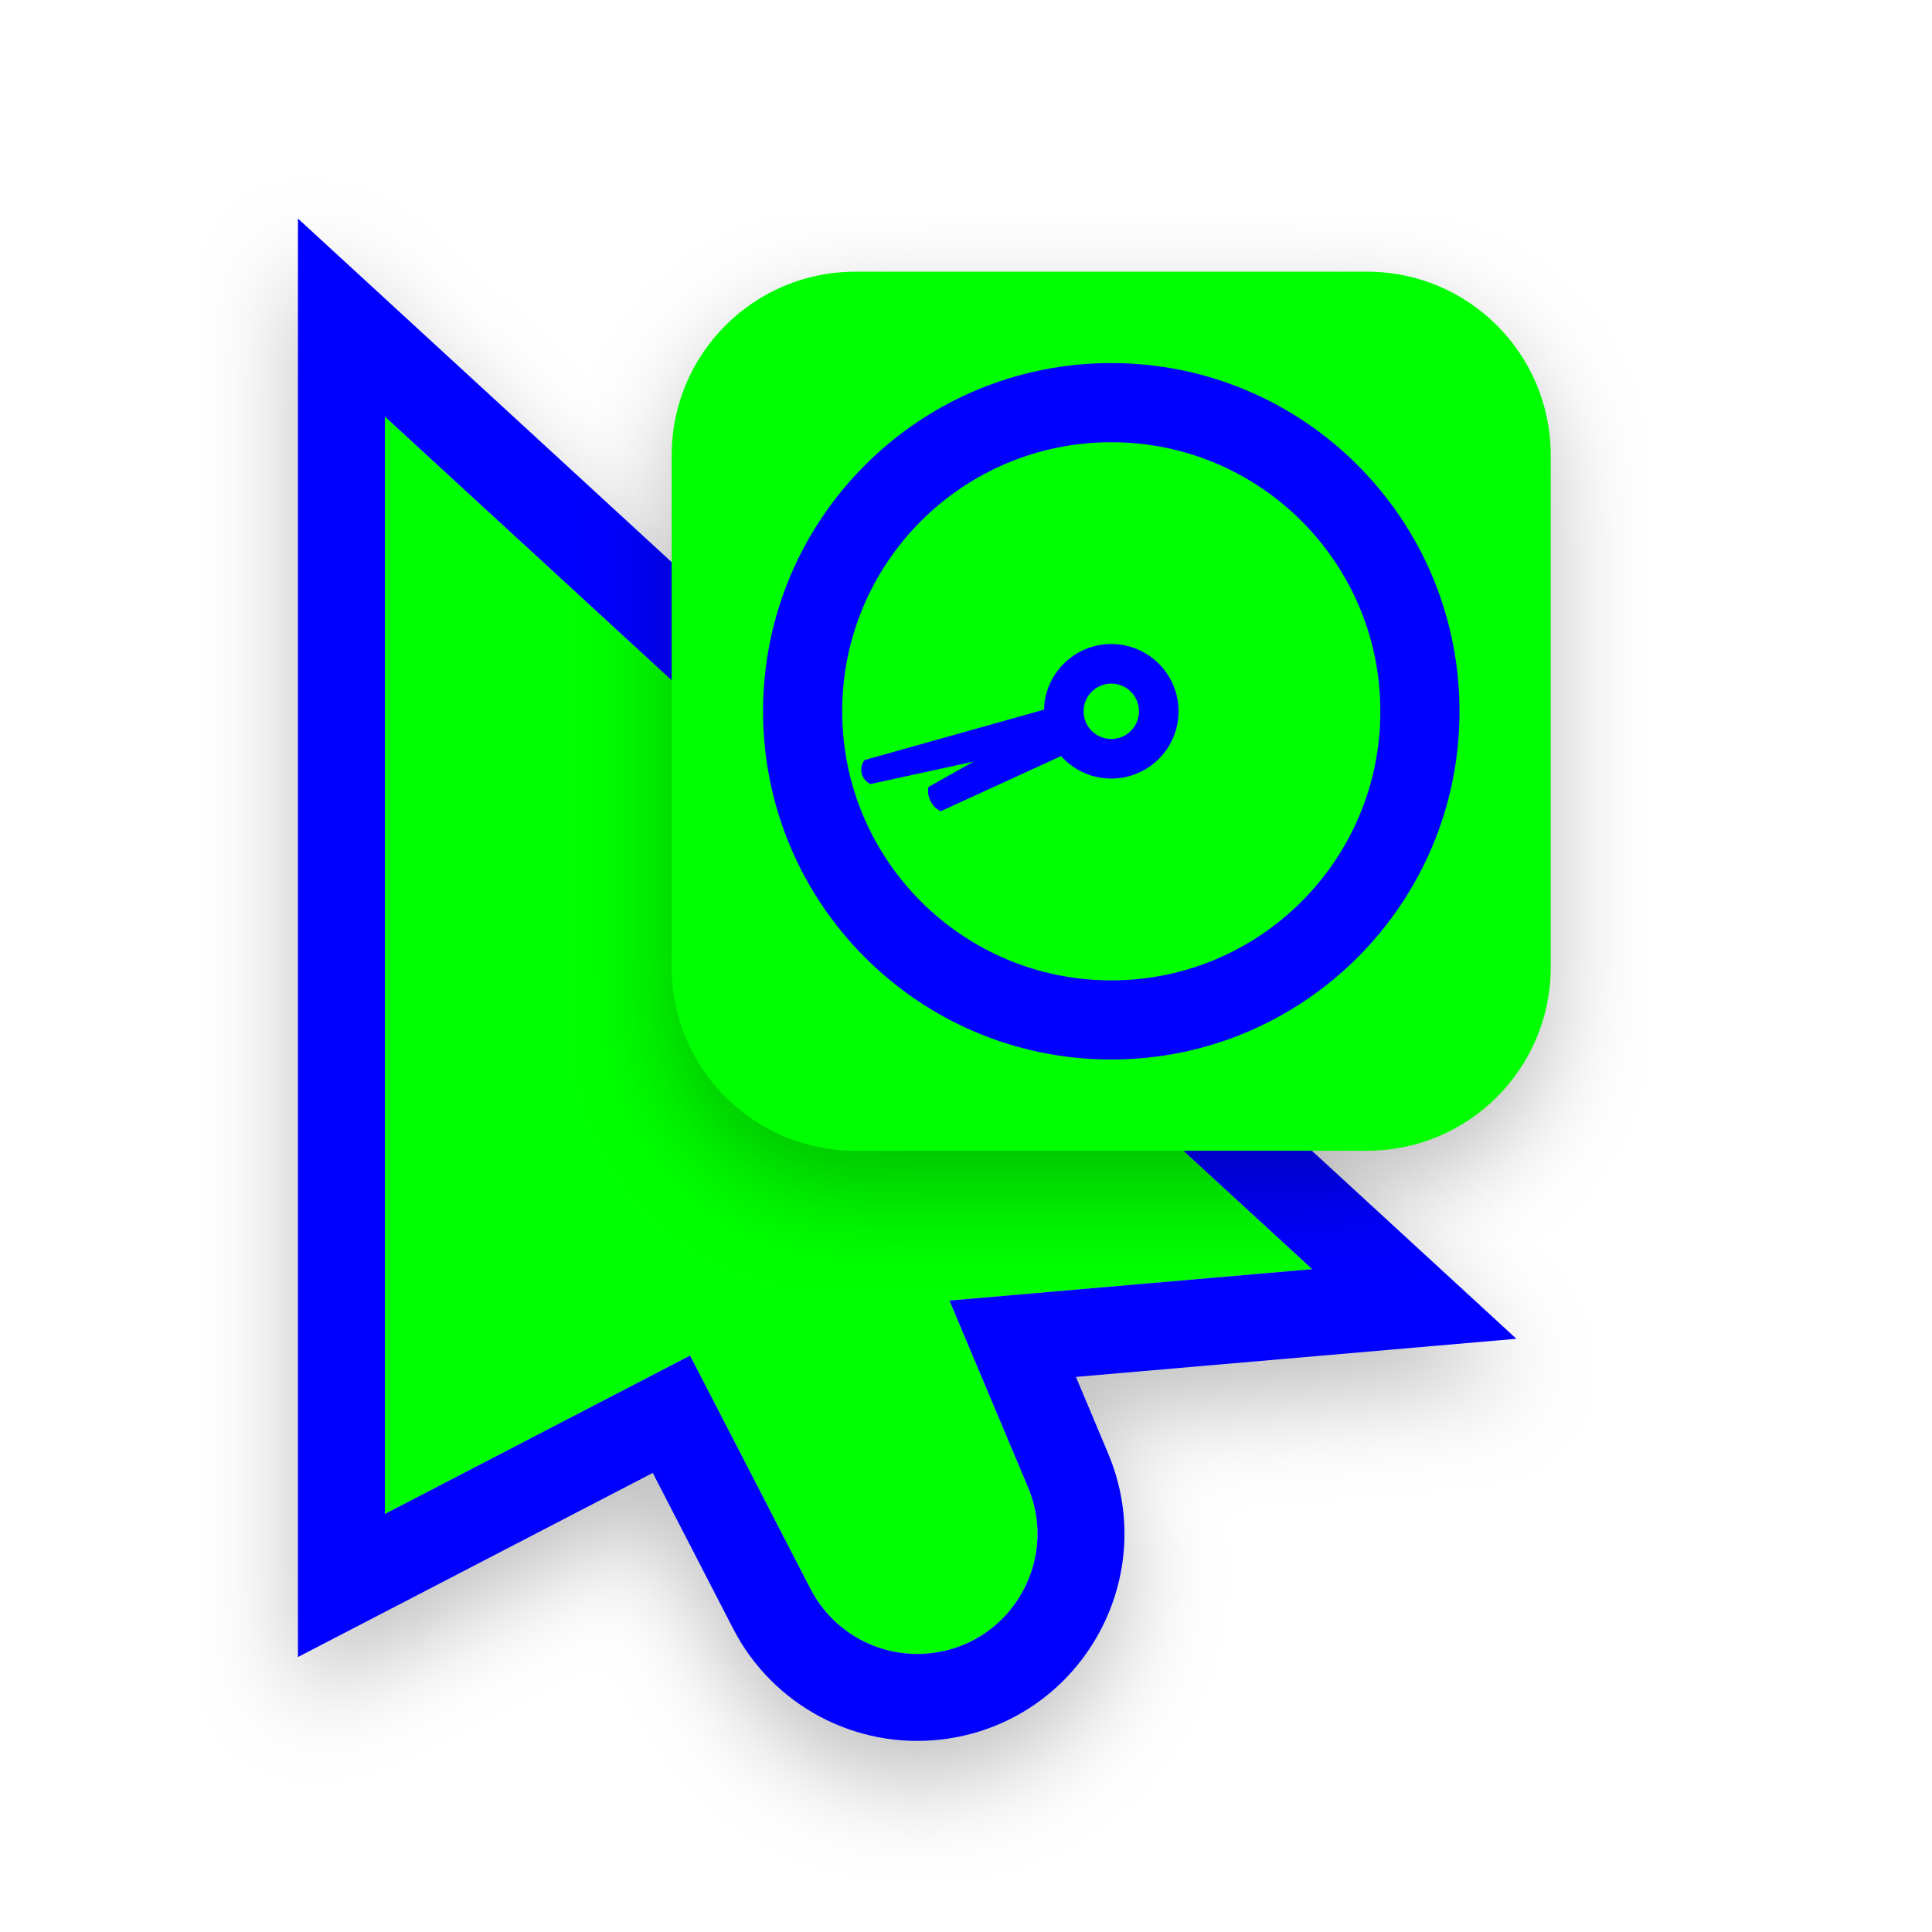
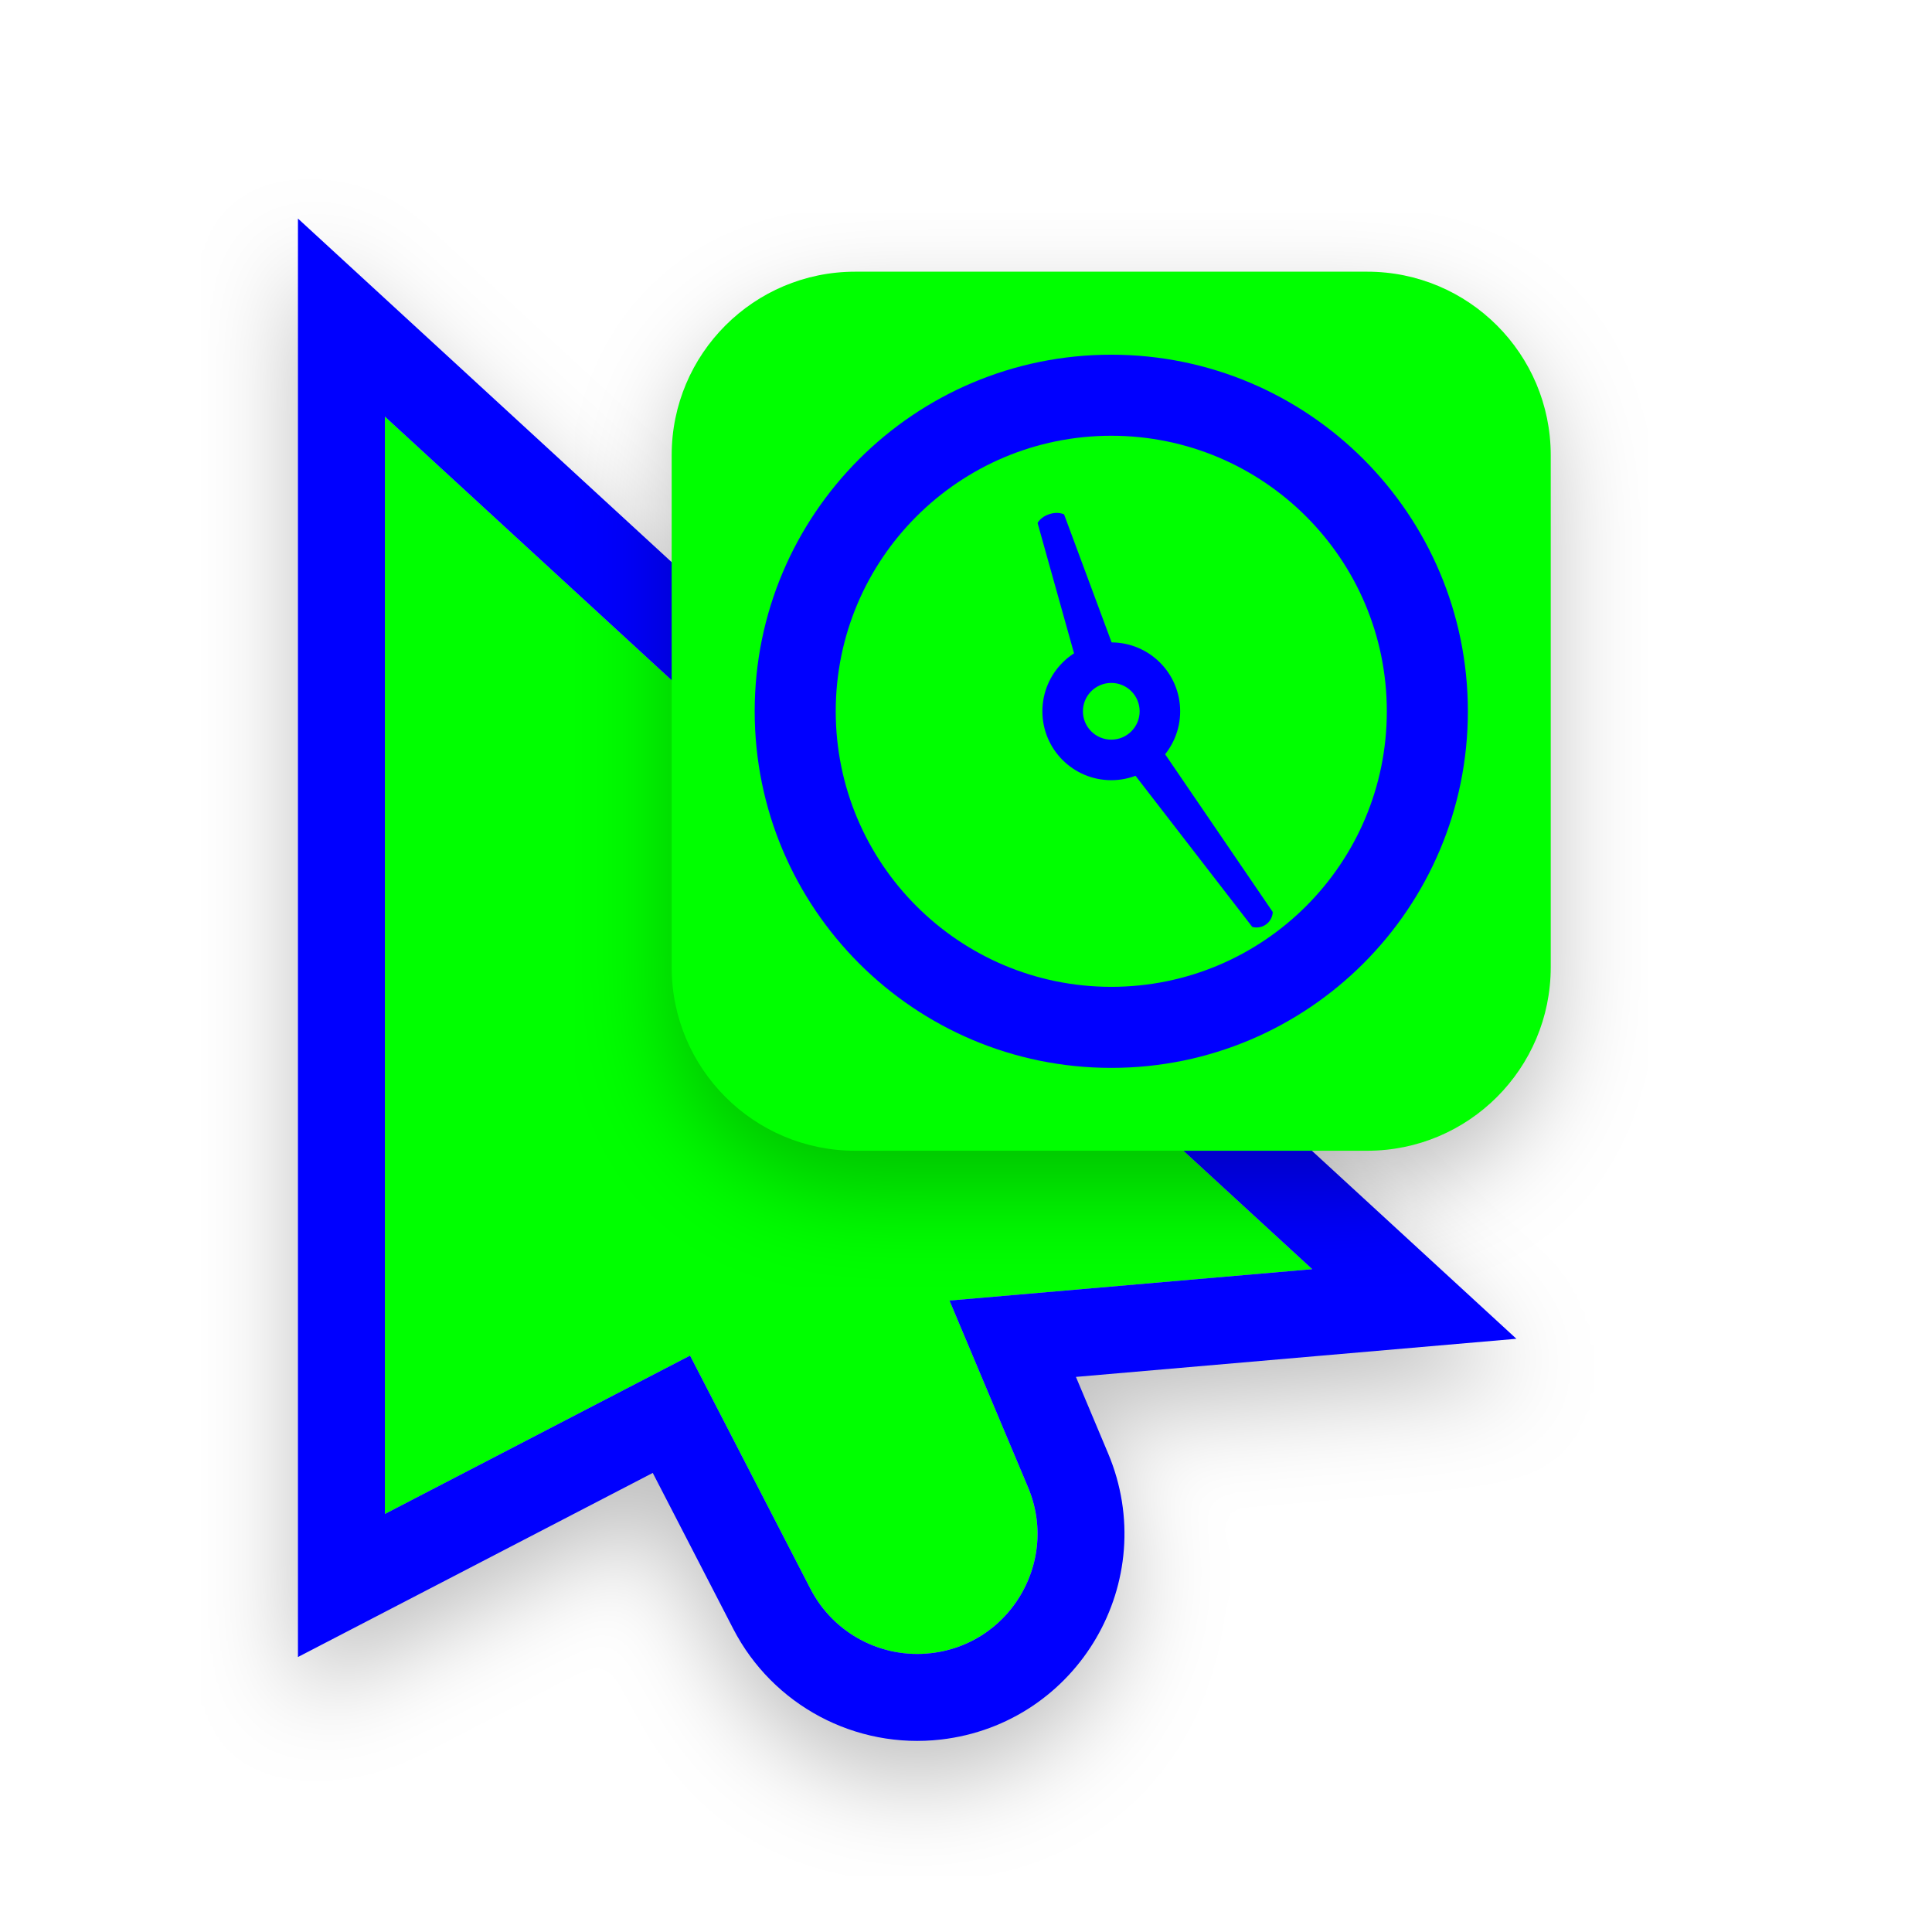
<svg xmlns="http://www.w3.org/2000/svg" width="256" height="256" viewBox="0 0 256 256" fill="none">
-   <g filter="url(#filter0_d_2943_1438)">
+   <g filter="url(#filter0_d_2952_2201)">
    <path d="M51 55.2L173.88 168.173L101.423 174.444L51 200.61V55.2Z" fill="#00FF00" />
    <path d="M88.76 174.444L124.064 168.173L136.217 197.062C140.33 206.84 133.911 217.831 123.374 219.052V219.052C116.794 219.815 110.429 216.425 107.391 210.539L88.76 174.444Z" fill="#00FF00" />
    <path d="M54.898 50.96L45.24 42.08V55.2V200.61V210.088L53.653 205.723L88.965 187.398L102.273 213.181C106.41 221.196 115.077 225.813 124.037 224.774C138.387 223.11 147.128 208.144 141.526 194.828L134.19 177.39L174.377 173.912L187.406 172.785L177.778 163.933L54.898 50.96Z" stroke="#0000FF" stroke-width="11.52" />
  </g>
-   <g filter="url(#filter1_d_2943_1438)">
+   <g filter="url(#filter1_d_2952_2201)">
    <rect x="89" y="36" width="116.48" height="116.48" rx="24.32" fill="#00FF00" />
  </g>
-   <path fill-rule="evenodd" clip-rule="evenodd" d="M140.436 94.478L123.041 104.268C123.041 104.268 122.759 105.085 123.305 106.157C123.851 107.228 124.677 107.48 124.677 107.48L142.62 99.255C142.045 98.723 141.553 98.083 141.177 97.344C140.708 96.424 140.468 95.447 140.436 94.478Z" fill="#0000FF" />
-   <path fill-rule="evenodd" clip-rule="evenodd" d="M140.481 93.427L114.553 100.711C114.553 100.711 113.916 101.431 114.181 102.492C114.445 103.553 115.346 103.89 115.346 103.89L141.659 98.149C141.196 97.486 140.844 96.728 140.636 95.896C140.429 95.064 140.384 94.23 140.481 93.427Z" fill="#0000FF" />
-   <path fill-rule="evenodd" clip-rule="evenodd" d="M147.25 90.58C145.223 90.58 143.58 92.223 143.58 94.25C143.58 96.277 145.223 97.92 147.25 97.92C149.277 97.92 150.92 96.277 150.92 94.25C150.92 92.223 149.277 90.58 147.25 90.58ZM138.336 94.25C138.336 89.327 142.327 85.336 147.25 85.336C152.173 85.336 156.164 89.327 156.164 94.25C156.164 99.173 152.173 103.164 147.25 103.164C142.327 103.164 138.336 99.173 138.336 94.25Z" fill="#0000FF" />
-   <path fill-rule="evenodd" clip-rule="evenodd" d="M147.25 58.596C127.559 58.596 111.596 74.559 111.596 94.25C111.596 113.941 127.559 129.905 147.25 129.905C166.941 129.905 182.905 113.941 182.905 94.25C182.905 74.559 166.941 58.596 147.25 58.596ZM101.109 94.25C101.109 68.767 121.767 48.109 147.25 48.109C172.733 48.109 193.391 68.767 193.391 94.25C193.391 119.733 172.733 140.391 147.25 140.391C121.767 140.391 101.109 119.733 101.109 94.25Z" fill="#0000FF" />
+   <path fill-rule="evenodd" clip-rule="evenodd" d="M148.111 87.322L140.996 68.159C140.996 68.159 140.215 67.743 139.043 68.124C137.872 68.504 137.485 69.3 137.485 69.3L142.93 88.765C143.56 88.269 144.286 87.874 145.093 87.612C146.099 87.285 147.126 87.198 148.111 87.322Z" fill="#0000FF" />
+   <path fill-rule="evenodd" clip-rule="evenodd" d="M149.067 100.991L165.929 122.815C165.929 122.815 166.858 123.143 167.764 122.485C168.67 121.827 168.644 120.842 168.644 120.842L153.1 98.062C152.647 98.756 152.063 99.381 151.353 99.897C150.642 100.413 149.867 100.776 149.067 100.991Z" fill="#0000FF" />
+   <path fill-rule="evenodd" clip-rule="evenodd" d="M147.25 90.491C145.174 90.491 143.492 92.174 143.492 94.25C143.492 96.326 145.174 98.008 147.25 98.008C149.326 98.008 151.009 96.326 151.009 94.25C151.009 92.174 149.326 90.491 147.25 90.491ZM138.122 94.25C138.122 89.209 142.209 85.122 147.25 85.122C152.291 85.122 156.378 89.209 156.378 94.25C156.378 99.291 152.291 103.378 147.25 103.378C142.209 103.378 138.122 99.291 138.122 94.25Z" fill="#0000FF" />
+   <path fill-rule="evenodd" clip-rule="evenodd" d="M147.25 57.739C127.085 57.739 110.739 74.085 110.739 94.25C110.739 114.415 127.085 130.761 147.25 130.761C167.415 130.761 183.761 114.415 183.761 94.25C183.761 74.085 167.415 57.739 147.25 57.739ZM100 94.25C100 68.154 121.155 47 147.25 47C173.345 47 194.5 68.154 194.5 94.25C194.5 120.345 173.345 141.5 147.25 141.5C121.155 141.5 100 120.345 100 94.25Z" fill="#0000FF" />
  <defs>
-     <filter id="filter0_d_2943_1438" x="26.68" y="21.28" width="187.052" height="227.319" filterUnits="userSpaceOnUse" color-interpolation-filters="sRGB">
+     <filter id="filter0_d_2952_2201" x="26.68" y="21.28" width="187.052" height="227.319" filterUnits="userSpaceOnUse" color-interpolation-filters="sRGB">
      <feFlood flood-opacity="0" result="BackgroundImageFix" />
      <feColorMatrix in="SourceAlpha" type="matrix" values="0 0 0 0 0 0 0 0 0 0 0 0 0 0 0 0 0 0 127 0" result="hardAlpha" />
      <feOffset dy="5.12" />
      <feGaussianBlur stdDeviation="6.4" />
      <feColorMatrix type="matrix" values="0 0 0 0 0 0 0 0 0 0 0 0 0 0 0 0 0 0 0.25 0" />
-       <feBlend mode="normal" in2="BackgroundImageFix" result="effect1_dropShadow_2943_1438" />
-       <feBlend mode="normal" in="SourceGraphic" in2="effect1_dropShadow_2943_1438" result="shape" />
+       <feBlend mode="normal" in2="BackgroundImageFix" result="effect1_dropShadow_2952_2201" />
+       <feBlend mode="normal" in="SourceGraphic" in2="effect1_dropShadow_2952_2201" result="shape" />
    </filter>
-     <filter id="filter1_d_2943_1438" x="76.2" y="28.32" width="142.08" height="142.08" filterUnits="userSpaceOnUse" color-interpolation-filters="sRGB">
+     <filter id="filter1_d_2952_2201" x="76.2" y="28.32" width="142.08" height="142.08" filterUnits="userSpaceOnUse" color-interpolation-filters="sRGB">
      <feFlood flood-opacity="0" result="BackgroundImageFix" />
      <feColorMatrix in="SourceAlpha" type="matrix" values="0 0 0 0 0 0 0 0 0 0 0 0 0 0 0 0 0 0 127 0" result="hardAlpha" />
      <feOffset dy="5.12" />
      <feGaussianBlur stdDeviation="6.4" />
      <feColorMatrix type="matrix" values="0 0 0 0 0 0 0 0 0 0 0 0 0 0 0 0 0 0 0.25 0" />
-       <feBlend mode="normal" in2="BackgroundImageFix" result="effect1_dropShadow_2943_1438" />
-       <feBlend mode="normal" in="SourceGraphic" in2="effect1_dropShadow_2943_1438" result="shape" />
+       <feBlend mode="normal" in2="BackgroundImageFix" result="effect1_dropShadow_2952_2201" />
+       <feBlend mode="normal" in="SourceGraphic" in2="effect1_dropShadow_2952_2201" result="shape" />
    </filter>
  </defs>
</svg>
